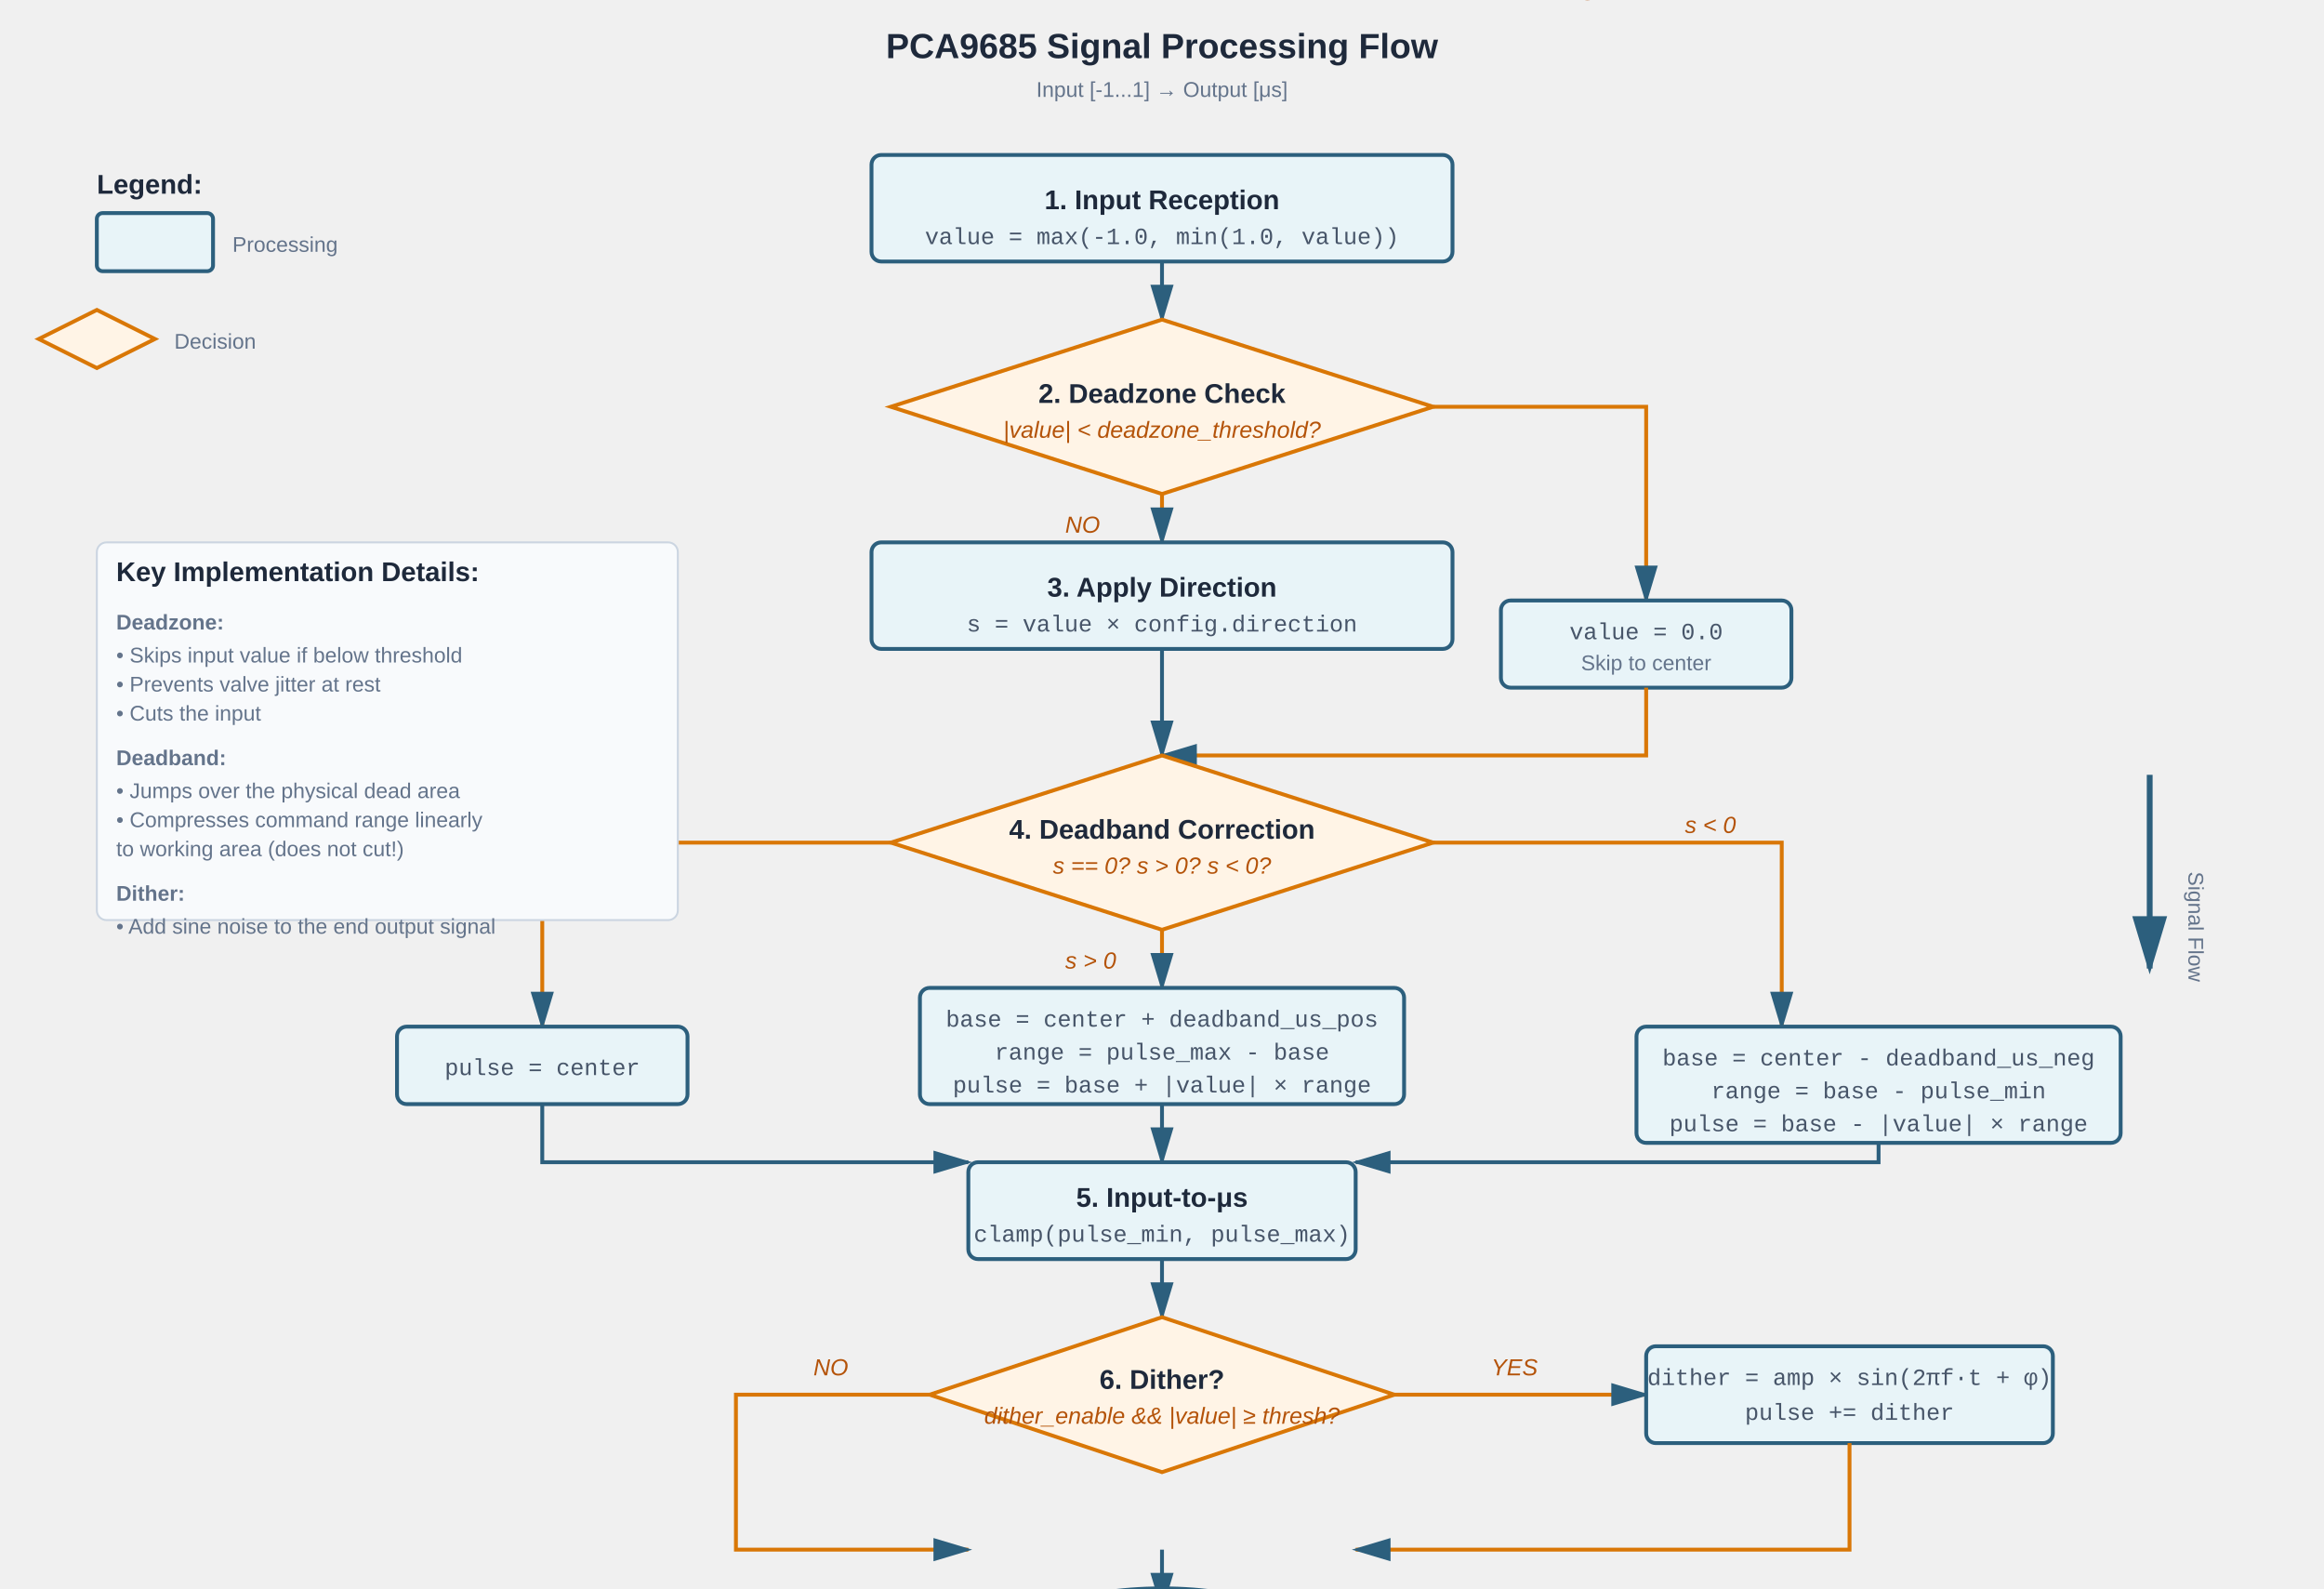
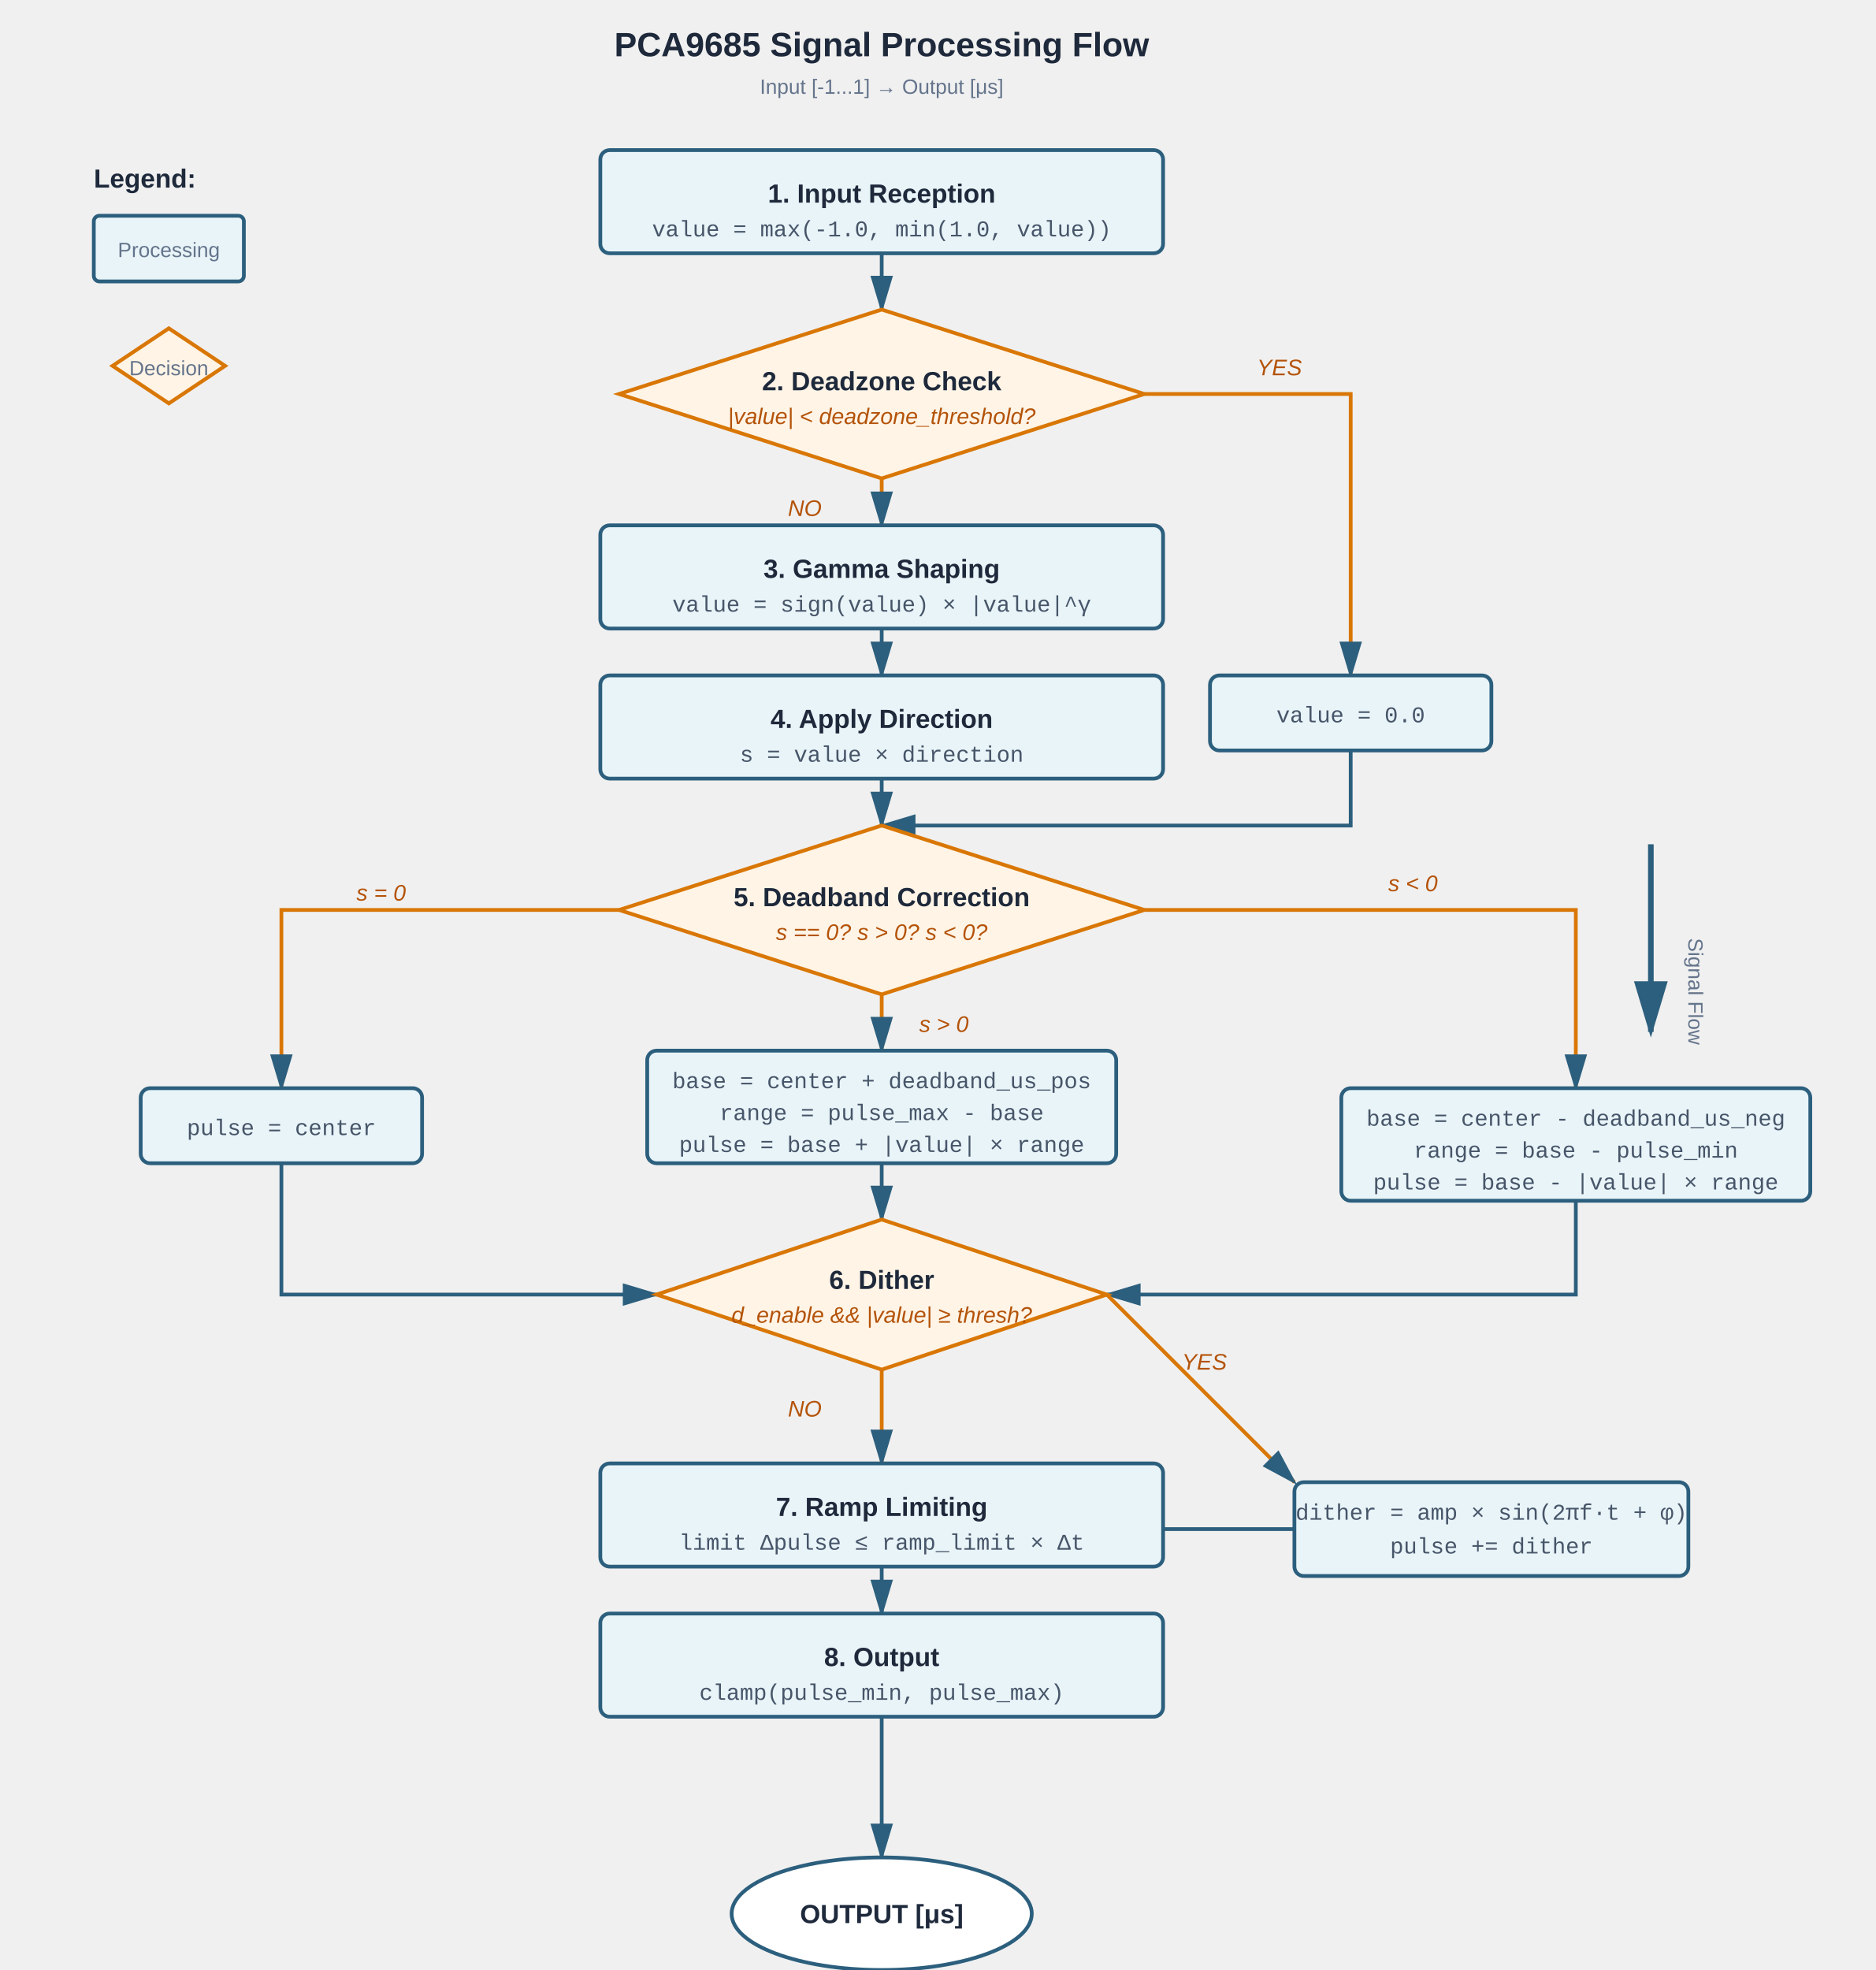
- <svg xmlns="http://www.w3.org/2000/svg" viewBox="0 0 1200 820">
+ <svg xmlns="http://www.w3.org/2000/svg" viewBox="0 0 1000 1050">
  <defs>
    <style>
      .module-box { fill: #e8f4f8; stroke: #2c5f7d; stroke-width: 2; }
      .decision-box { fill: #fff4e6; stroke: #d97706; stroke-width: 2; }
      .output-box { fill: #dcfce7; stroke: #16a34a; stroke-width: 2; }
      .flow-arrow { fill: none; stroke: #2c5f7d; stroke-width: 2; marker-end: url(#arrowhead); }
      .decision-arrow { fill: none; stroke: #d97706; stroke-width: 2; marker-end: url(#arrowhead); }
      .title-text { font-family: Arial, sans-serif; font-size: 18px; font-weight: bold; fill: #1e293b; }
      .label-text { font-family: Arial, sans-serif; font-size: 14px; fill: #1e293b; }
      .code-text { font-family: 'Courier New', monospace; font-size: 12px; fill: #475569; }
      .small-text { font-family: Arial, sans-serif; font-size: 11px; fill: #64748b; }
      .condition-text { font-family: Arial, sans-serif; font-size: 12px; fill: #b45309; font-style: italic; }
    </style>
    <marker id="arrowhead" markerWidth="10" markerHeight="10" refX="9" refY="3" orient="auto">
      <polygon points="0 0, 10 3, 0 6" fill="#2c5f7d" />
    </marker>
  </defs>
-   <text x="600" y="30" class="title-text" text-anchor="middle">PCA9685 Signal Processing Flow</text>
-   <text x="600" y="50" class="small-text" text-anchor="middle">Input [-1...1] → Output [μs]</text>
-   <rect x="450" y="80" width="300" height="55" class="module-box" rx="5" />
-   <text x="600" y="108" class="label-text" text-anchor="middle" font-weight="bold">1. Input Reception</text>
-   <text x="600" y="126" class="code-text" text-anchor="middle">value = max(-1.0, min(1.0, value))</text>
-   <path d="M 600 135 L 600 165" class="flow-arrow" />
-   <polygon points="600,165 740,210 600,255 460,210" class="decision-box" />
-   <text x="600" y="208" class="label-text" text-anchor="middle" font-weight="bold">2. Deadzone Check</text>
-   <text x="600" y="226" class="condition-text" text-anchor="middle">|value| &lt; deadzone_threshold?</text>
-   <path d="M 740 210 L 850 210 L 850 310" class="decision-arrow" />
-   <text x="800 200" class="condition-text">YES</text>
-   <rect x="775" y="310" width="150" height="45" class="module-box" rx="5" />
-   <text x="850" y="330" class="code-text" text-anchor="middle">value = 0.0</text>
-   <text x="850" y="346" class="small-text" text-anchor="middle">Skip to center</text>
-   <path d="M 850 355 L 850 390 L 600 390" class="decision-arrow" />
-   <path d="M 600 255 L 600 280" class="decision-arrow" />
-   <text x="550" y="275" class="condition-text">NO</text>
-   <rect x="450" y="280" width="300" height="55" class="module-box" rx="5" />
-   <text x="600" y="308" class="label-text" text-anchor="middle" font-weight="bold">3. Apply Direction</text>
-   <text x="600" y="326" class="code-text" text-anchor="middle">s = value × config.direction</text>
-   <path d="M 600 335 L 600 390" class="flow-arrow" />
-   <polygon points="600,390 740,435 600,480 460,435" class="decision-box" />
-   <text x="600" y="433" class="label-text" text-anchor="middle" font-weight="bold">4. Deadband Correction</text>
-   <text x="600" y="451" class="condition-text" text-anchor="middle">s == 0? s &gt; 0? s &lt; 0?</text>
-   <path d="M 460 435 L 280 435 L 280 530" class="decision-arrow" />
-   <text x="320" y="430" class="condition-text">s = 0</text>
-   <rect x="205" y="530" width="150" height="40" class="module-box" rx="5" />
-   <text x="280" y="555" class="code-text" text-anchor="middle">pulse = center</text>
-   <path d="M 280 570 L 280 600 L 500 600" class="flow-arrow" />
-   <path d="M 600 480 L 600 510" class="decision-arrow" />
-   <text x="550" y="500" class="condition-text">s &gt; 0</text>
-   <rect x="475" y="510" width="250" height="60" class="module-box" rx="5" />
-   <text x="600" y="530" class="code-text" text-anchor="middle" font-size="11">base = center + deadband_us_pos</text>
-   <text x="600" y="547" class="code-text" text-anchor="middle" font-size="11">range = pulse_max - base</text>
-   <text x="600" y="564" class="code-text" text-anchor="middle" font-size="11">pulse = base + |value| × range</text>
-   <path d="M 600 570 L 600 600" class="flow-arrow" />
-   <path d="M 740 435 L 920 435 L 920 530" class="decision-arrow" />
-   <text x="870" y="430" class="condition-text">s &lt; 0</text>
-   <rect x="845" y="530" width="250" height="60" class="module-box" rx="5" />
-   <text x="970" y="550" class="code-text" text-anchor="middle" font-size="11">base = center - deadband_us_neg</text>
-   <text x="970" y="567" class="code-text" text-anchor="middle" font-size="11">range = base - pulse_min</text>
-   <text x="970" y="584" class="code-text" text-anchor="middle" font-size="11">pulse = base - |value| × range</text>
-   <path d="M 970 590 L 970 600 L 700 600" class="flow-arrow" />
-   <rect x="500" y="600" width="200" height="50" class="module-box" rx="5" />
-   <text x="600" y="623" class="label-text" text-anchor="middle" font-weight="bold">5. Input-to-μs</text>
-   <text x="600" y="641" class="code-text" text-anchor="middle" font-size="11">clamp(pulse_min, pulse_max)</text>
-   <path d="M 600 650 L 600 680" class="flow-arrow" />
-   <polygon points="600,680 720,720 600,760 480,720" class="decision-box" />
-   <text x="600" y="717" class="label-text" text-anchor="middle" font-weight="bold">6. Dither?</text>
-   <text x="600" y="735" class="condition-text" text-anchor="middle">dither_enable &amp;&amp; |value| ≥ thresh?</text>
-   <path d="M 720 720 L 850 720" class="decision-arrow" />
-   <text x="770" y="710" class="condition-text">YES</text>
-   <rect x="850" y="695" width="210" height="50" class="module-box" rx="5" />
-   <text x="955" y="715" class="code-text" text-anchor="middle" font-size="11">dither = amp × sin(2πf·t + φ)</text>
-   <text x="955" y="733" class="code-text" text-anchor="middle" font-size="11">pulse += dither</text>
-   <path d="M 955 745 L 955 800 L 700 800" class="decision-arrow" />
-   <path d="M 480 720 L 380 720 L 380 800 L 500 800" class="decision-arrow" />
-   <text x="420" y="710" class="condition-text">NO</text>
-   <path d="M 600 800 L 600 830" class="flow-arrow" />
-   <ellipse cx="600" cy="850" rx="80" ry="30" fill="#ffffff" stroke="#2c5f7d" stroke-width="2" />
-   <text x="600" y="855" class="label-text" text-anchor="middle" font-weight="bold">OUTPUT [μs]</text>
+   <text x="470" y="30" class="title-text" text-anchor="middle">PCA9685 Signal Processing Flow</text>
+   <text x="470" y="50" class="small-text" text-anchor="middle">Input [-1...1] → Output [μs]</text>
+   <rect x="320" y="80" width="300" height="55" class="module-box" rx="5" />
+   <text x="470" y="108" class="label-text" text-anchor="middle" font-weight="bold">1. Input Reception</text>
+   <text x="470" y="126" class="code-text" text-anchor="middle">value = max(-1.0, min(1.0, value))</text>
+   <path d="M 470 135 L 470 165" class="flow-arrow" />
+   <polygon points="470,165 610,210 470,255 330,210" class="decision-box" />
+   <text x="470" y="208" class="label-text" text-anchor="middle" font-weight="bold">2. Deadzone Check</text>
+   <text x="470" y="226" class="condition-text" text-anchor="middle">|value| &lt; deadzone_threshold?</text>
+   <path d="M 610 210 L 720 210 L 720 360" class="decision-arrow" />
+   <text x="670" y="200" class="condition-text">YES</text>
+   <rect x="645" y="360" width="150" height="40" class="module-box" rx="5" />
+   <text x="720" y="385" class="code-text" text-anchor="middle">value = 0.0</text>
+   <path d="M 720 400 L 720 440 L 470 440" class="flow-arrow" />
+   <path d="M 470 255 L 470 280" class="decision-arrow" />
+   <text x="420" y="275" class="condition-text">NO</text>
+   <rect x="320" y="280" width="300" height="55" class="module-box" rx="5" />
+   <text x="470" y="308" class="label-text" text-anchor="middle" font-weight="bold">3. Gamma Shaping</text>
+   <text x="470" y="326" class="code-text" text-anchor="middle">value = sign(value) × |value|^γ</text>
+   <path d="M 470 335 L 470 360" class="flow-arrow" />
+   <rect x="320" y="360" width="300" height="55" class="module-box" rx="5" />
+   <text x="470" y="388" class="label-text" text-anchor="middle" font-weight="bold">4. Apply Direction</text>
+   <text x="470" y="406" class="code-text" text-anchor="middle">s = value × direction</text>
+   <path d="M 470 415 L 470 440" class="flow-arrow" />
+   <polygon points="470,440 610,485 470,530 330,485" class="decision-box" />
+   <text x="470" y="483" class="label-text" text-anchor="middle" font-weight="bold">5. Deadband Correction</text>
+   <text x="470" y="501" class="condition-text" text-anchor="middle">s == 0? s &gt; 0? s &lt; 0?</text>
+   <path d="M 330 485 L 150 485 L 150 580" class="decision-arrow" />
+   <text x="190" y="480" class="condition-text">s = 0</text>
+   <rect x="75" y="580" width="150" height="40" class="module-box" rx="5" />
+   <text x="150" y="605" class="code-text" text-anchor="middle">pulse = center</text>
+   <path d="M 150 620 L 150 690 L 350 690" class="flow-arrow" />
+   <path d="M 470 530 L 470 560" class="decision-arrow" />
+   <text x="490" y="550" class="condition-text">s &gt; 0</text>
+   <rect x="345" y="560" width="250" height="60" class="module-box" rx="5" />
+   <text x="470" y="580" class="code-text" text-anchor="middle" font-size="11">base = center + deadband_us_pos</text>
+   <text x="470" y="597" class="code-text" text-anchor="middle" font-size="11">range = pulse_max - base</text>
+   <text x="470" y="614" class="code-text" text-anchor="middle" font-size="11">pulse = base + |value| × range</text>
+   <path d="M 470 620 L 470 650" class="flow-arrow" />
+   <path d="M 610 485 L 840 485 L 840 580" class="decision-arrow" />
+   <text x="740" y="475" class="condition-text">s &lt; 0</text>
+   <rect x="715" y="580" width="250" height="60" class="module-box" rx="5" />
+   <text x="840" y="600" class="code-text" text-anchor="middle" font-size="11">base = center - deadband_us_neg</text>
+   <text x="840" y="617" class="code-text" text-anchor="middle" font-size="11">range = base - pulse_min</text>
+   <text x="840" y="634" class="code-text" text-anchor="middle" font-size="11">pulse = base - |value| × range</text>
+   <path d="M 840 640 L 840 690 L 590 690" class="flow-arrow" />
+   <polygon points="470,650 590,690 470,730 350,690" class="decision-box" />
+   <text x="470" y="687" class="label-text" text-anchor="middle" font-weight="bold">6. Dither</text>
+   <text x="470" y="705" class="condition-text" text-anchor="middle" font-size="11">d_enable &amp;&amp; |value| ≥ thresh?</text>
+   <path d="M 590 690 L 690 790" class="decision-arrow" />
+   <text x="630" y="730" class="condition-text">YES</text>
+   <rect x="690" y="790" width="210" height="50" class="module-box" rx="5" />
+   <text x="795" y="810" class="code-text" text-anchor="middle" font-size="11">dither = amp × sin(2πf·t + φ)</text>
+   <text x="795" y="828" class="code-text" text-anchor="middle" font-size="11">pulse += dither</text>
+   <path d="M 690 815 L 570 815" class="flow-arrow" />
+   <path d="M 470 730 L 470 780" class="decision-arrow" />
+   <text x="420" y="755" class="condition-text">NO</text>
+   <rect x="320" y="780" width="300" height="55" class="module-box" rx="5" />
+   <text x="470" y="808" class="label-text" text-anchor="middle" font-weight="bold">7. Ramp Limiting</text>
+   <text x="470" y="826" class="code-text" text-anchor="middle" font-size="11">limit Δpulse ≤ ramp_limit × Δt</text>
+   <path d="M 470 835 L 470 860" class="flow-arrow" />
+   <rect x="320" y="860" width="300" height="55" class="module-box" rx="5" />
+   <text x="470" y="888" class="label-text" text-anchor="middle" font-weight="bold">8. Output</text>
+   <text x="470" y="906" class="code-text" text-anchor="middle" font-size="11">clamp(pulse_min, pulse_max)</text>
+   <path d="M 470 915 L 470 990" class="flow-arrow" />
+   <ellipse cx="470" cy="1020" rx="80" ry="30" fill="#ffffff" stroke="#2c5f7d" stroke-width="2" />
+   <text x="470" y="1025" class="label-text" text-anchor="middle" font-weight="bold">OUTPUT [μs]</text>
  <g transform="translate(50, 100)">
    <text x="0" y="0" class="label-text" font-weight="bold">Legend:</text>
-     <rect x="0" y="10" width="60" height="30" class="module-box" rx="3" />
-     <text x="70" y="30" class="small-text">Processing</text>
-     <polygon points="0,60 30,75 0,90 -30,75" class="decision-box" />
-     <text x="40" y="80" class="small-text">Decision</text>
+     <rect x="0" y="15" width="80" height="35" class="module-box" rx="3" />
+     <text x="40" y="37" class="small-text" text-anchor="middle">Processing</text>
+     <polygon points="40,75 70,95 40,115 10,95" class="decision-box" />
+     <text x="40" y="100" class="small-text" text-anchor="middle">Decision</text>
  </g>
-   <g transform="translate(50, 280)">
-     <rect x="0" y="0" width="300" height="195" fill="#f8fafc" stroke="#cbd5e1" stroke-width="1" rx="5" />
-     <text x="10" y="20" class="label-text" font-weight="bold">Key Implementation Details:</text>
-     <text x="10" y="45" class="small-text" font-weight="bold">Deadzone:</text>
-     <text x="10" y="62" class="small-text">• Skips input value if below threshold</text>
-     <text x="10" y="77" class="small-text">• Prevents valve jitter at rest</text>
-     <text x="10" y="92" class="small-text">• Cuts the input</text>
-     <text x="10" y="115" class="small-text" font-weight="bold">Deadband:</text>
-     <text x="10" y="132" class="small-text">• Jumps over the physical dead area</text>
-     <text x="10" y="147" class="small-text">• Compresses command range linearly</text>
-     <text x="10" y="162" class="small-text">  to working area (does not cut!)</text>
-     <text x="10" y="185" class="small-text" font-weight="bold">Dither:</text>
-     <text x="10" y="202" class="small-text">• Add sine noise to the end output signal</text>
-   </g>
-   <g transform="translate(1080, 400)">
+   <g transform="translate(850, 450)">
    <path d="M 30 0 L 30 100" stroke="#2c5f7d" stroke-width="3" marker-end="url(#arrowhead)" />
    <text x="50" y="50" class="small-text" transform="rotate(90, 50, 50)">Signal Flow</text>
  </g>
</svg>
